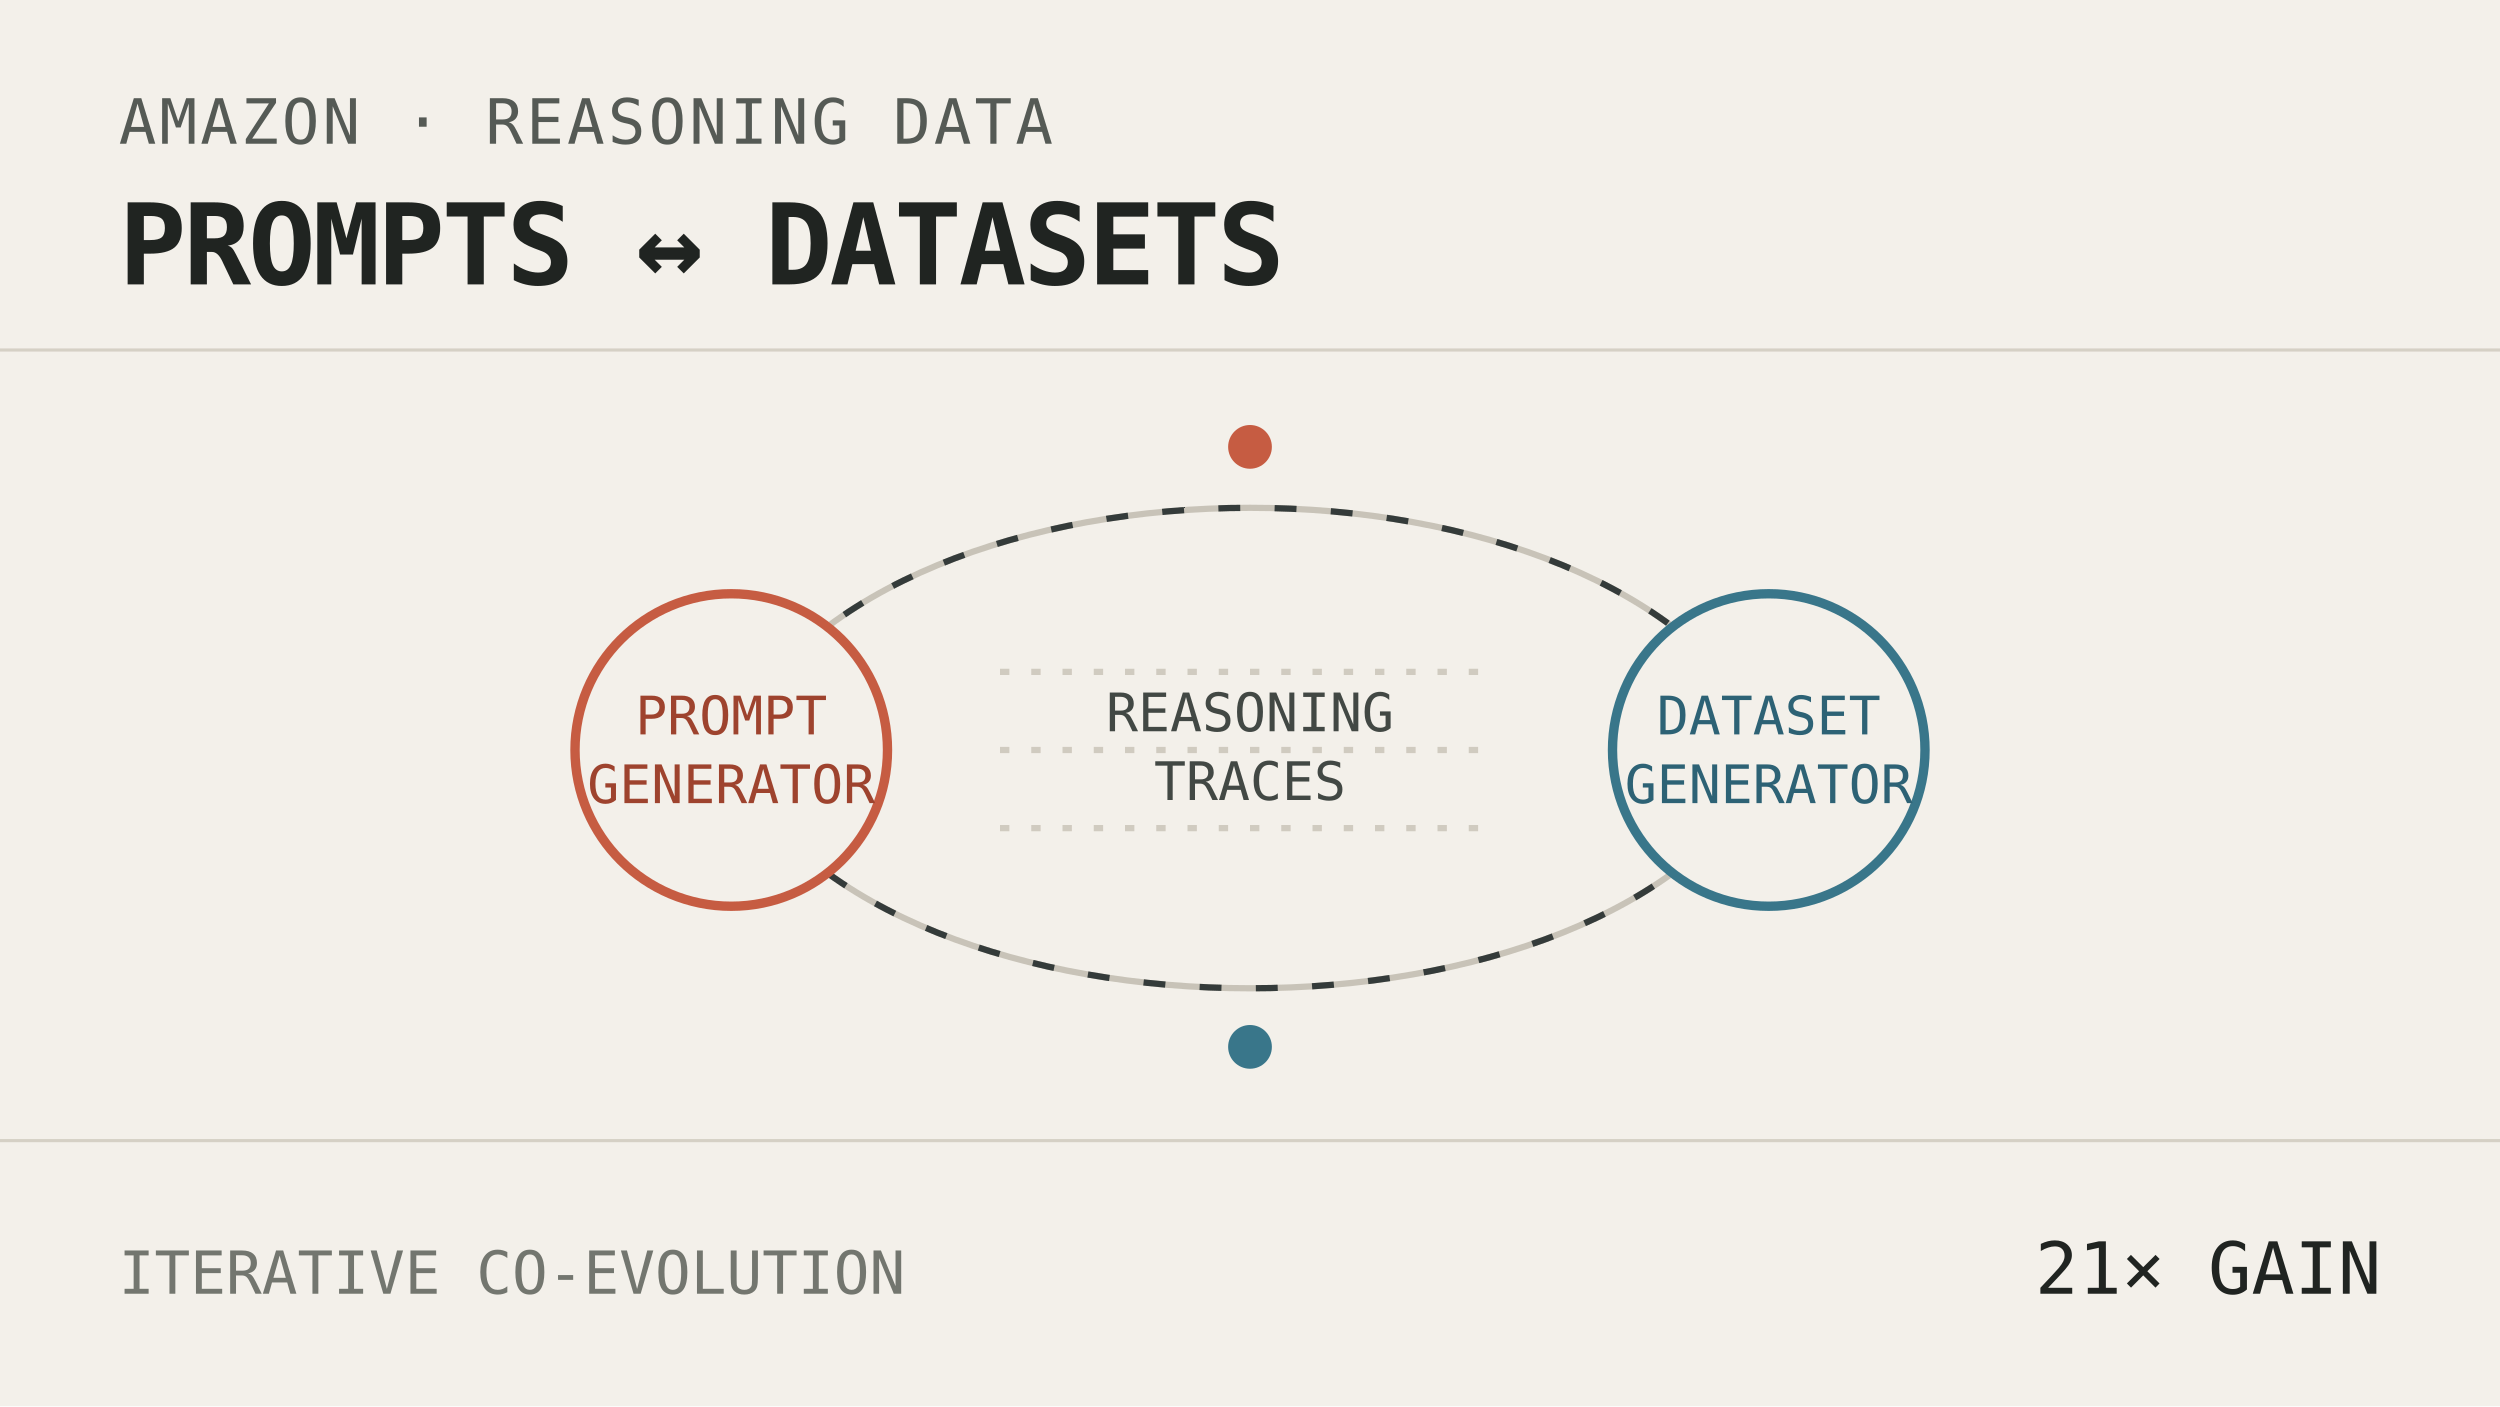
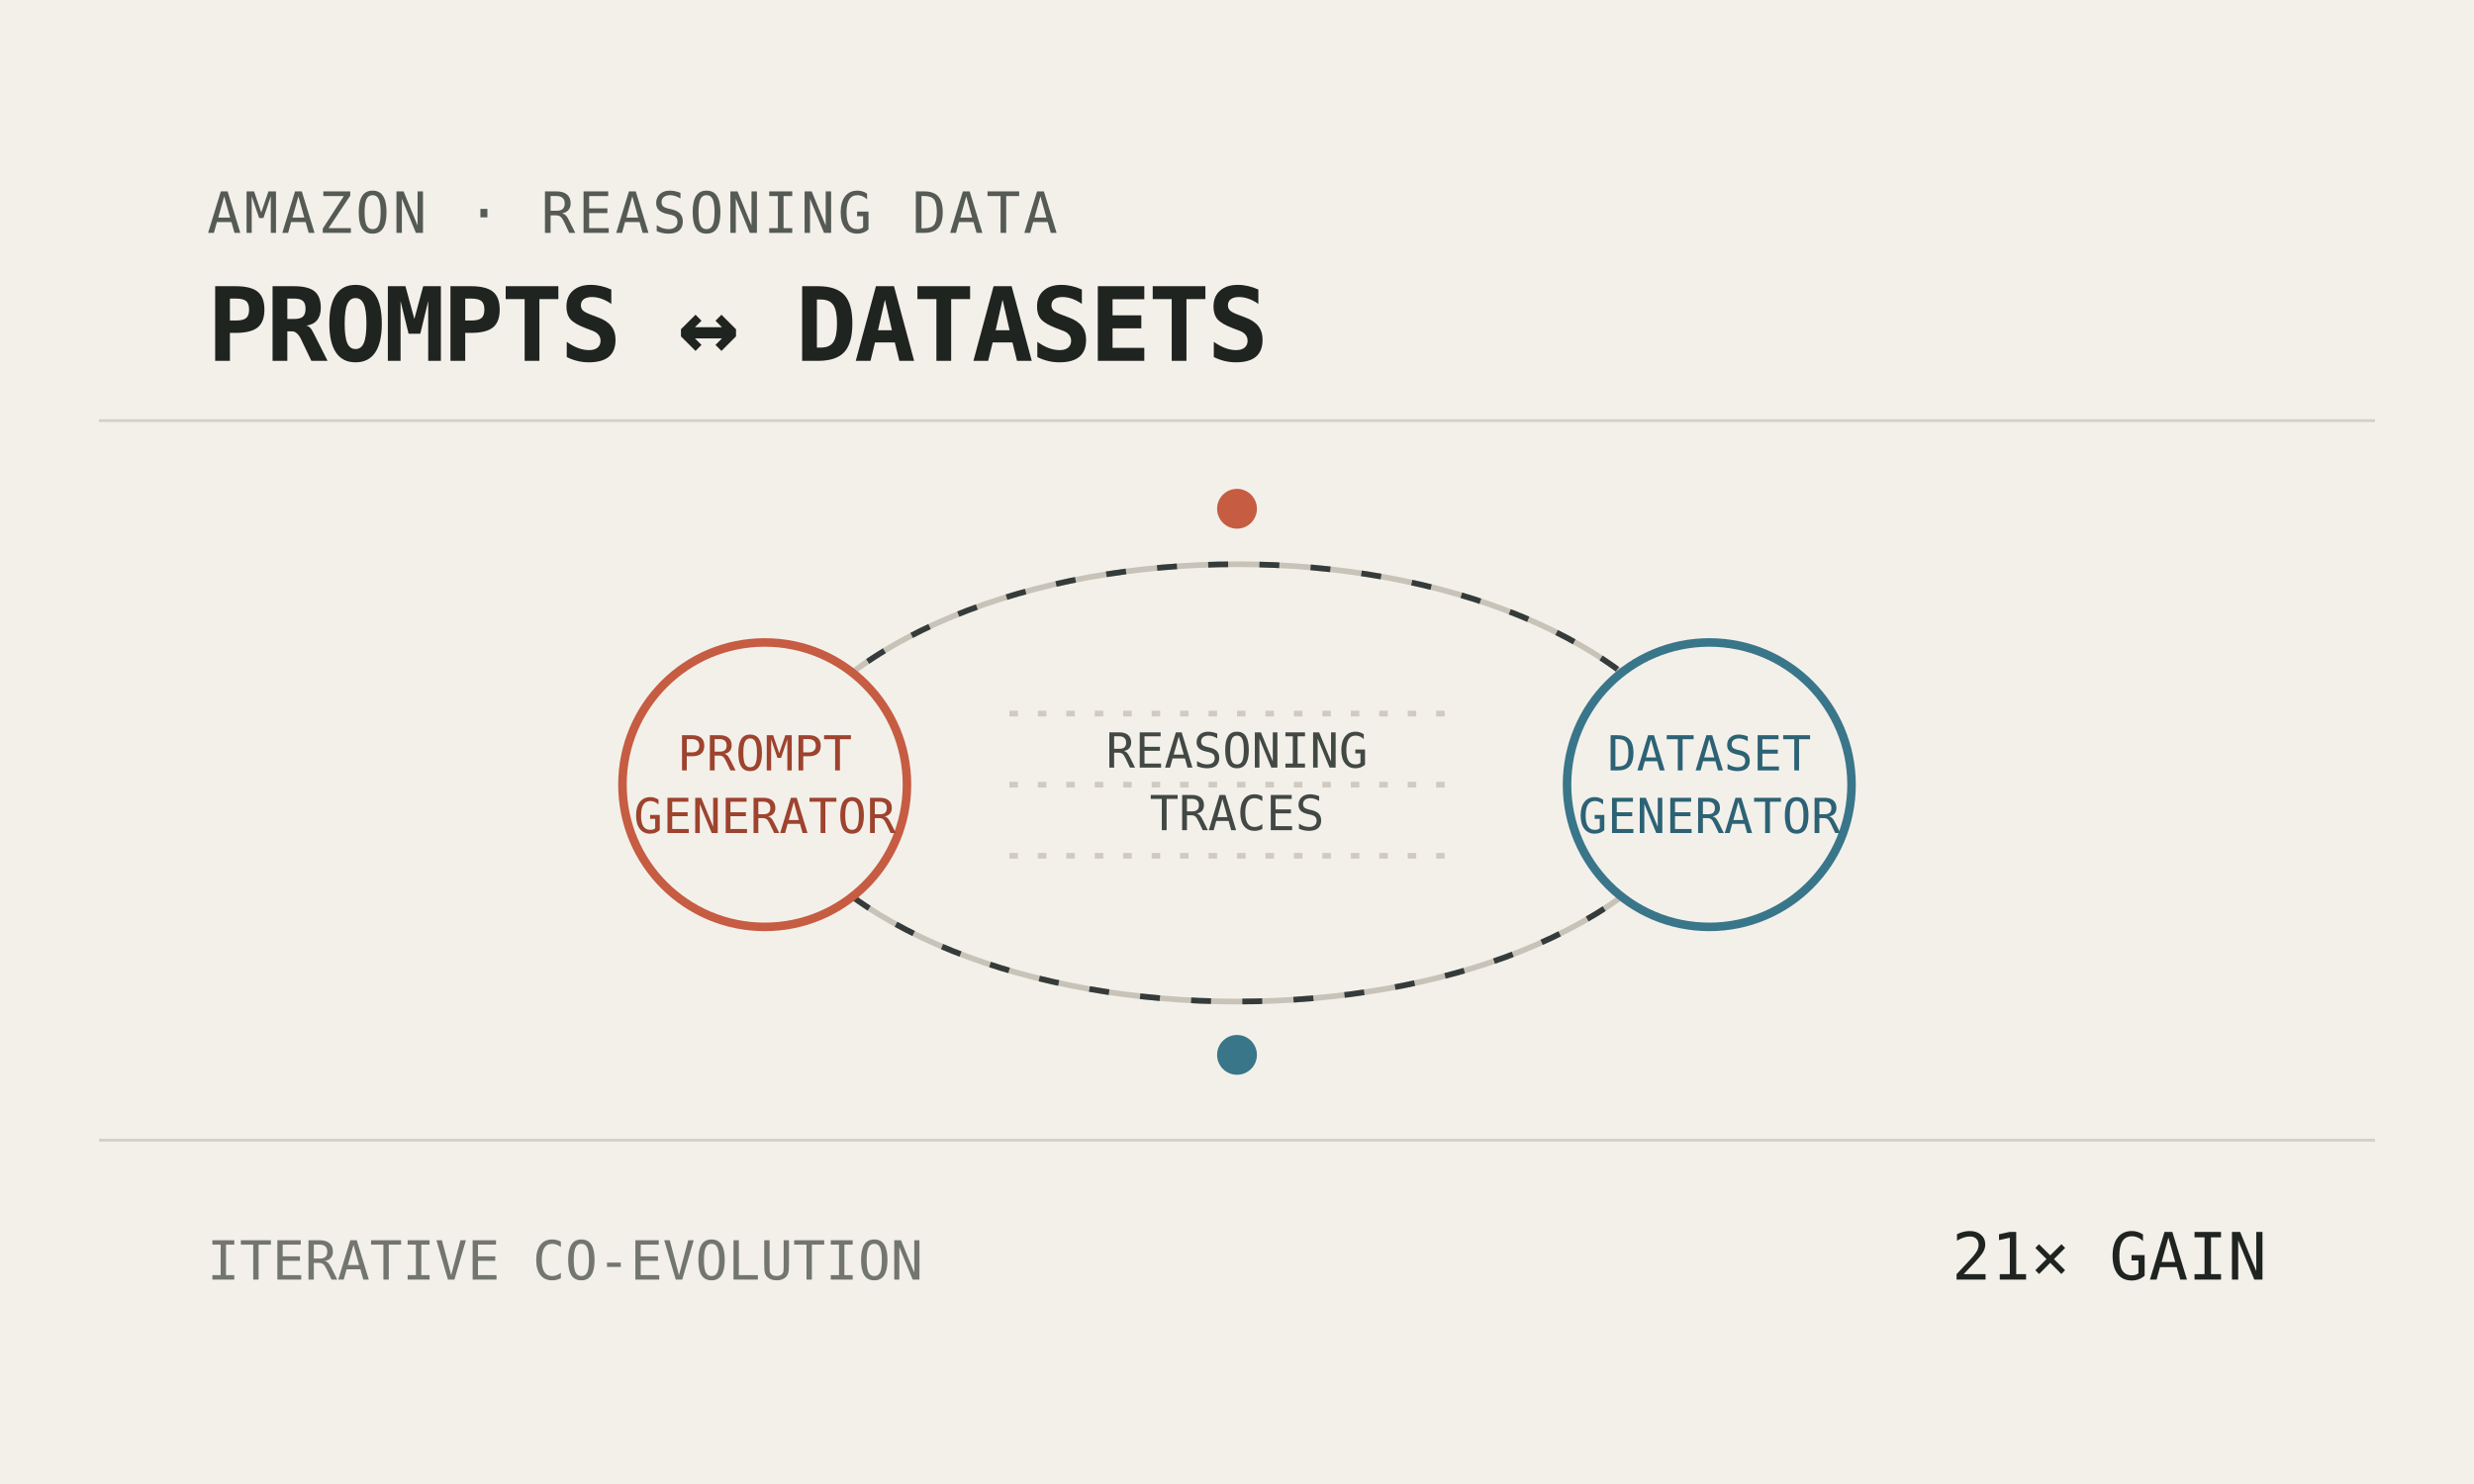
- <svg xmlns="http://www.w3.org/2000/svg" viewBox="0 0 800 450" role="img" aria-labelledby="t d">
+ <svg xmlns="http://www.w3.org/2000/svg" viewBox="0 0 800 480" role="img" aria-labelledby="t d">
  <style>text{font-family:ui-monospace,SFMono-Regular,Menlo,monospace}.loop{stroke-dasharray:7 11;animation:loop 4s linear infinite}.dot{animation:orbit 4s linear infinite;transform-origin:400px 237px}.d2{animation-delay:-2s}@keyframes loop{to{stroke-dashoffset:-72}}@keyframes orbit{to{transform:rotate(360deg)}}@media(prefers-reduced-motion:reduce){*{animation:none!important}}</style>
-   <rect width="800" height="450" fill="#f3f0ea" />
-   <path d="M0 112H800M0 365H800" stroke="#d5d0c5" />
-   <text x="38" y="46" fill="#555a55" font-size="20" letter-spacing="1">AMAZON · REASONING DATA</text>
-   <text x="38" y="91" fill="#202421" font-size="36" font-weight="700" letter-spacing="-1">PROMPTS ↔ DATASETS</text>
-   <path d="M234 236C284 138 516 138 566 236M566 245C516 340 284 340 234 245" fill="none" stroke="#c8c3b8" stroke-width="2" />
-   <path class="loop" d="M234 236C284 138 516 138 566 236M566 245C516 340 284 340 234 245" fill="none" stroke="#343b3a" stroke-width="2" />
-   <path d="m542 218 24 18-24 17M258 263l-24-18 24-17" fill="none" stroke="#343b3a" stroke-width="2" />
-   <circle cx="234" cy="240" r="50" fill="#f3f0ea" stroke="#c65c42" stroke-width="3" />
-   <circle cx="566" cy="240" r="50" fill="#f3f0ea" stroke="#39768a" stroke-width="3" />
-   <text x="234" y="235" text-anchor="middle" fill="#9e432e" font-size="17">PROMPT</text>
-   <text x="234" y="257" text-anchor="middle" fill="#9e432e" font-size="17">GENERATOR</text>
-   <text x="566" y="235" text-anchor="middle" fill="#2d6275" font-size="17">DATASET</text>
-   <text x="566" y="257" text-anchor="middle" fill="#2d6275" font-size="17">GENERATOR</text>
-   <g class="dot">
-     <circle cx="400" cy="143" r="7" fill="#c65c42" />
+   <rect width="800" height="480" fill="#f3f0ea" />
+   <g transform="translate(32 33) scale(0.92)">
+     <path d="M0 112H800M0 365H800" stroke="#d5d0c5" />
+     <text x="38" y="46" fill="#555a55" font-size="20" letter-spacing="1">AMAZON · REASONING DATA</text>
+     <text x="38" y="91" fill="#202421" font-size="36" font-weight="700" letter-spacing="-1">PROMPTS ↔ DATASETS</text>
+     <path d="M234 236C284 138 516 138 566 236M566 245C516 340 284 340 234 245" fill="none" stroke="#c8c3b8" stroke-width="2" />
+     <path class="loop" d="M234 236C284 138 516 138 566 236M566 245C516 340 284 340 234 245" fill="none" stroke="#343b3a" stroke-width="2" />
+     <path d="m542 218 24 18-24 17M258 263l-24-18 24-17" fill="none" stroke="#343b3a" stroke-width="2" />
+     <circle cx="234" cy="240" r="50" fill="#f3f0ea" stroke="#c65c42" stroke-width="3" />
+     <circle cx="566" cy="240" r="50" fill="#f3f0ea" stroke="#39768a" stroke-width="3" />
+     <text x="234" y="235" text-anchor="middle" fill="#9e432e" font-size="17">PROMPT</text>
+     <text x="234" y="257" text-anchor="middle" fill="#9e432e" font-size="17">GENERATOR</text>
+     <text x="566" y="235" text-anchor="middle" fill="#2d6275" font-size="17">DATASET</text>
+     <text x="566" y="257" text-anchor="middle" fill="#2d6275" font-size="17">GENERATOR</text>
+     <g class="dot">
+       <circle cx="400" cy="143" r="7" fill="#c65c42" />
+     </g>
+     <g class="dot d2">
+       <circle cx="400" cy="335" r="7" fill="#39768a" />
+     </g>
+     <path d="M320 215H480M320 240H480M320 265H480" stroke="#d0cbc0" stroke-width="2" stroke-dasharray="3 7" />
+     <text x="400" y="234" text-anchor="middle" fill="#424844" font-size="17">REASONING</text>
+     <text x="400" y="256" text-anchor="middle" fill="#424844" font-size="17">TRACES</text>
+     <text x="38" y="414" fill="#73766f" font-size="19">ITERATIVE CO-EVOLUTION</text>
+     <text x="762" y="414" text-anchor="end" fill="#202421" font-size="23">21× GAIN</text>
  </g>
-   <g class="dot d2">
-     <circle cx="400" cy="335" r="7" fill="#39768a" />
-   </g>
-   <path d="M320 215H480M320 240H480M320 265H480" stroke="#d0cbc0" stroke-width="2" stroke-dasharray="3 7" />
-   <text x="400" y="234" text-anchor="middle" fill="#424844" font-size="17">REASONING</text>
-   <text x="400" y="256" text-anchor="middle" fill="#424844" font-size="17">TRACES</text>
-   <text x="38" y="414" fill="#73766f" font-size="19">ITERATIVE CO-EVOLUTION</text>
-   <text x="762" y="414" text-anchor="end" fill="#202421" font-size="23">21× GAIN</text>
</svg>
